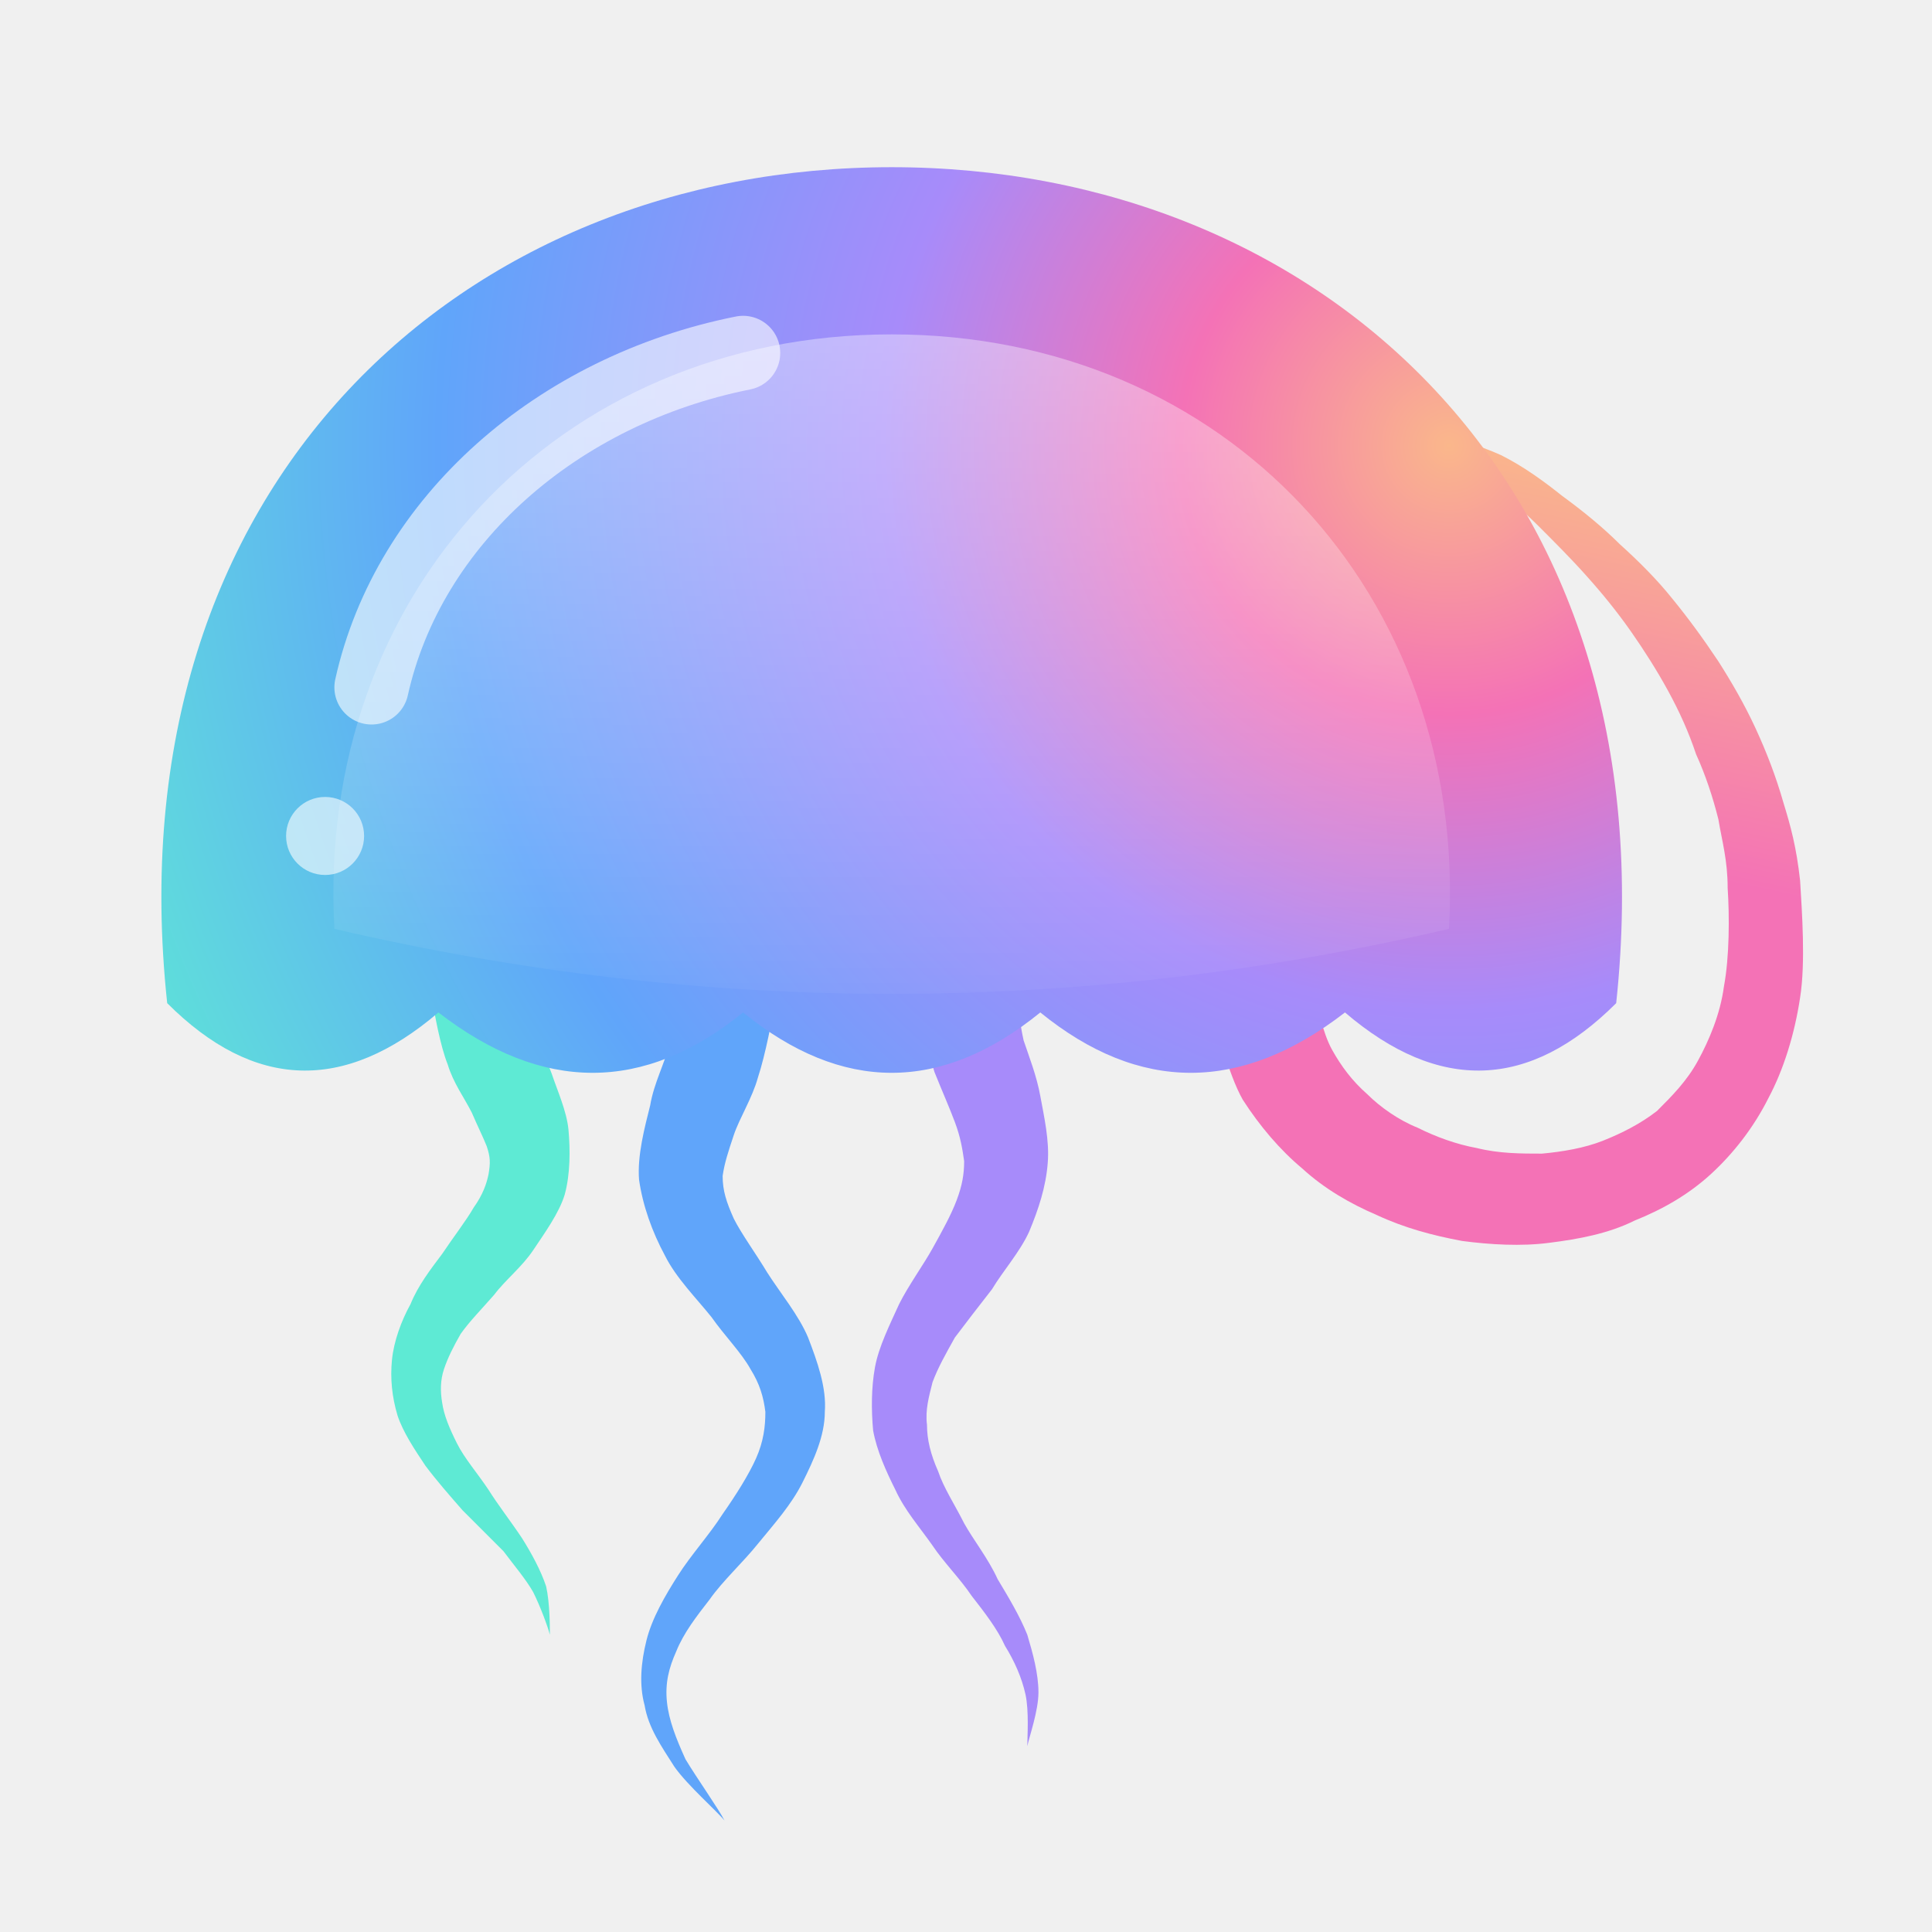
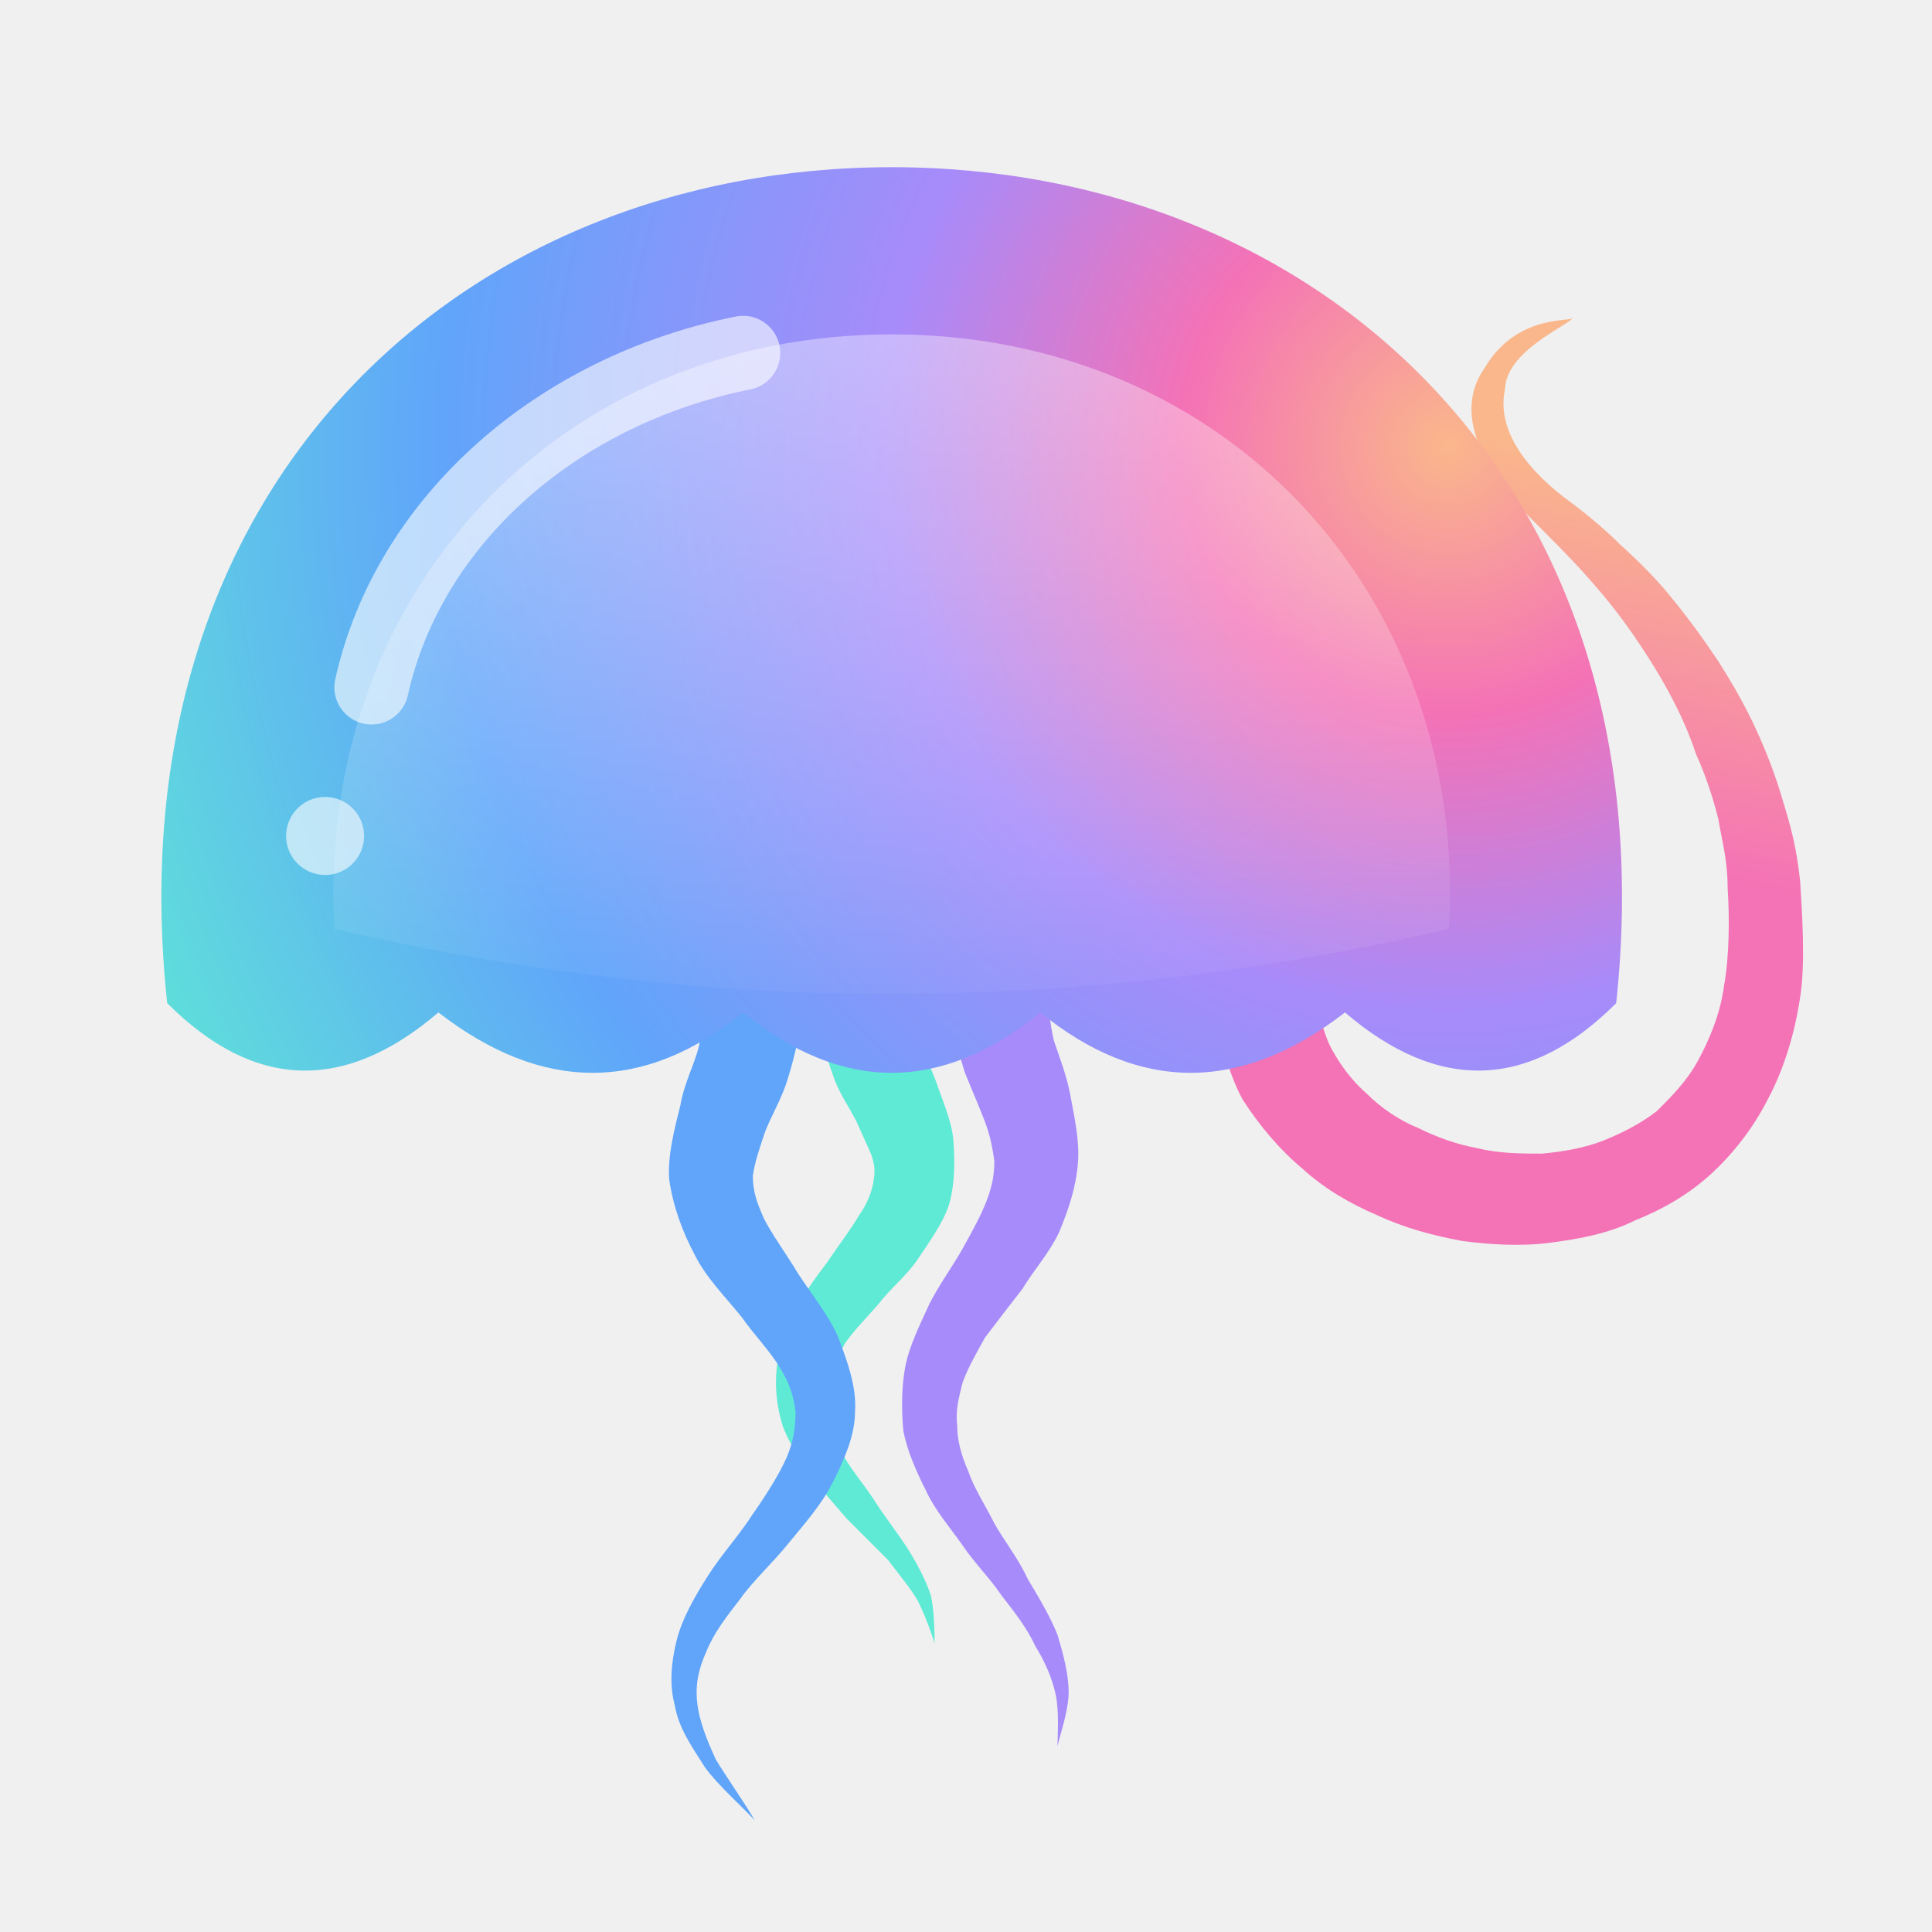
<svg xmlns="http://www.w3.org/2000/svg" viewBox="16 10 104 104" width="128" height="128">
  <defs>
    <radialGradient id="paint" gradientUnits="userSpaceOnUse" cx="94" cy="34" r="80">
      <stop offset="0" stop-color="#fab78b" />
      <stop offset="0.18" stop-color="#f472b6" />
      <stop offset="0.38" stop-color="#a78bfa" />
      <stop offset="0.68" stop-color="#60a5fa" />
      <stop offset="1" stop-color="#5eead4" />
    </radialGradient>
    <linearGradient id="brush" gradientUnits="userSpaceOnUse" x1="86" y1="70" x2="94" y2="33">
      <stop offset="0.45" stop-color="#f472b6" />
      <stop offset="1" stop-color="#fab78b" />
    </linearGradient>
    <linearGradient id="gloss" x1="0" y1="0" x2="0" y2="1">
      <stop offset="0" stop-color="#fff" stop-opacity=".38" />
      <stop offset="1" stop-color="#fff" stop-opacity=".04" />
    </linearGradient>
  </defs>
-   <path d="M39.3 64.0C39.4 64.6 39.7 66.3 40.1 67.3C40.4 68.3 41.0 69.1 41.4 69.9C41.7 70.6 42.0 71.2 42.2 71.7C42.4 72.3 42.4 72.6 42.3 73.2C42.2 73.7 42.0 74.3 41.5 75.0C41.1 75.7 40.4 76.6 39.8 77.5C39.2 78.3 38.5 79.2 38.1 80.2C37.6 81.1 37.2 82.2 37.1 83.2C37.0 84.2 37.1 85.2 37.4 86.2C37.7 87.1 38.3 88.0 38.9 88.9C39.5 89.7 40.2 90.5 40.9 91.3C41.6 92.0 42.4 92.8 43.1 93.5C43.7 94.3 44.3 95.0 44.7 95.7C45.1 96.5 45.5 97.6 45.6 98.0C45.6 97.6 45.6 96.3 45.4 95.4C45.1 94.5 44.6 93.6 44.1 92.8C43.5 91.9 42.8 91.0 42.3 90.2C41.7 89.3 41.0 88.5 40.6 87.7C40.2 86.9 39.9 86.2 39.8 85.5C39.7 84.9 39.7 84.3 39.9 83.7C40.1 83.1 40.4 82.5 40.8 81.8C41.3 81.1 41.9 80.5 42.6 79.7C43.2 78.9 44.1 78.2 44.7 77.3C45.3 76.4 46.1 75.3 46.4 74.3C46.7 73.2 46.7 71.9 46.6 70.8C46.5 69.8 46.0 68.7 45.7 67.8C45.4 67.0 45.0 66.2 44.9 65.6C44.7 64.9 44.7 64.3 44.7 64.0Z" fill="#5eead4" />
-   <path d="M52.3 64.0C52.3 64.4 52.2 65.4 52.0 66.3C51.8 67.2 51.2 68.3 51.0 69.5C50.7 70.7 50.3 72.2 50.4 73.5C50.6 74.9 51.1 76.3 51.8 77.6C52.4 78.8 53.5 79.9 54.3 80.9C55.0 81.9 55.9 82.8 56.4 83.7C56.9 84.5 57.1 85.2 57.2 86.0C57.2 86.8 57.1 87.6 56.7 88.5C56.3 89.4 55.6 90.5 54.9 91.5C54.2 92.6 53.2 93.7 52.5 94.8C51.8 95.9 51.1 97.1 50.8 98.3C50.5 99.5 50.4 100.7 50.7 101.8C50.9 103.0 51.6 104.0 52.3 105.1C53.0 106.1 54.6 107.5 55.0 108.0C54.7 107.4 53.5 105.7 52.9 104.7C52.4 103.6 52.0 102.6 51.9 101.6C51.8 100.6 52.0 99.8 52.4 98.9C52.8 97.9 53.5 97.0 54.2 96.1C54.9 95.1 56.0 94.1 56.8 93.1C57.7 92.0 58.6 91.0 59.2 89.8C59.8 88.6 60.4 87.3 60.4 86.0C60.5 84.7 60.0 83.3 59.5 82.0C59.0 80.8 58.0 79.6 57.3 78.5C56.7 77.5 55.9 76.4 55.5 75.6C55.1 74.7 54.9 74.1 54.9 73.3C55.0 72.6 55.2 72.0 55.5 71.1C55.8 70.2 56.5 69.1 56.8 68.0C57.2 66.8 57.6 64.7 57.7 64.0Z" fill="#60a5fa" />
-   <path d="M65.3 64.3C65.5 64.9 66.0 66.7 66.3 67.7C66.7 68.7 67.1 69.6 67.4 70.4C67.7 71.2 67.8 71.8 67.9 72.5C67.9 73.2 67.8 73.8 67.5 74.6C67.2 75.4 66.7 76.3 66.2 77.2C65.7 78.1 64.9 79.2 64.4 80.2C63.9 81.3 63.3 82.5 63.1 83.6C62.9 84.7 62.9 85.9 63.0 87.0C63.2 88.1 63.7 89.2 64.2 90.2C64.7 91.3 65.5 92.2 66.2 93.2C66.8 94.1 67.7 95.0 68.3 95.9C69.0 96.8 69.7 97.7 70.1 98.6C70.6 99.4 71.0 100.3 71.2 101.2C71.4 102.1 71.3 103.5 71.3 104.0C71.4 103.5 71.9 102.1 71.9 101.1C71.9 100.1 71.6 99.0 71.3 98.0C70.9 97.0 70.3 96.0 69.7 95.0C69.2 93.9 68.4 92.9 67.9 92.0C67.4 91.0 66.8 90.1 66.5 89.2C66.1 88.3 65.9 87.5 65.9 86.7C65.8 85.9 66.0 85.2 66.2 84.4C66.5 83.6 66.9 82.9 67.4 82.0C68.0 81.2 68.7 80.3 69.4 79.4C70.0 78.4 70.9 77.4 71.4 76.3C71.9 75.1 72.3 73.9 72.4 72.6C72.5 71.4 72.2 70.1 72.0 69.0C71.8 67.9 71.4 66.9 71.1 66.0C70.9 65.1 70.8 64.1 70.7 63.7Z" fill="#a78bfa" />
-   <path d="M81.2 64.4C81.5 65.2 82.1 67.8 82.9 69.2C83.8 70.6 84.9 71.9 86.1 72.9C87.3 74.0 88.7 74.8 90.1 75.4C91.6 76.1 93.1 76.5 94.7 76.8C96.2 77.0 97.9 77.1 99.4 76.9C101.0 76.7 102.6 76.4 104.0 75.7C105.5 75.1 106.9 74.3 108.1 73.2C109.3 72.1 110.4 70.7 111.2 69.1C112.0 67.6 112.6 65.7 112.9 63.7C113.2 61.8 113.0 59.1 112.9 57.4C112.7 55.6 112.4 54.5 112.0 53.2C111.6 51.8 111.1 50.5 110.5 49.2C109.9 47.9 109.2 46.7 108.5 45.6C107.7 44.4 106.9 43.3 106.0 42.2C105.2 41.2 104.2 40.2 103.2 39.3C102.3 38.4 101.2 37.5 100.1 36.7C99.1 35.9 98.0 35.1 96.8 34.5C95.7 34.0 93.8 33.4 93.2 33.2C93.7 33.6 95.0 34.9 96.0 35.8C96.9 36.6 97.9 37.4 98.8 38.3C99.7 39.2 100.6 40.1 101.4 41.0C102.3 42.0 103.1 43.0 103.8 44.0C104.5 45.0 105.2 46.1 105.8 47.2C106.4 48.3 106.9 49.4 107.3 50.6C107.8 51.7 108.2 52.9 108.5 54.1C108.7 55.3 109.0 56.3 109.0 57.8C109.1 59.3 109.1 61.5 108.8 63.1C108.6 64.6 108.0 66.0 107.4 67.1C106.8 68.2 106.0 69.0 105.2 69.8C104.3 70.5 103.3 71.0 102.3 71.4C101.3 71.8 100.1 72.0 99.0 72.1C97.9 72.1 96.7 72.1 95.5 71.8C94.4 71.6 93.3 71.2 92.3 70.7C91.3 70.3 90.3 69.6 89.6 68.9C88.8 68.2 88.2 67.4 87.7 66.5C87.2 65.6 86.9 64.1 86.8 63.6Z" fill="url(#brush)" />
+   <path d="m 60.008,64.477 c 0.1,0.6 0.4,2.3 0.8,3.3 0.3,1 0.9,1.8 1.3,2.6 0.3,0.7 0.6,1.3 0.8,1.8 0.2,0.6 0.2,0.9 0.1,1.5 -0.1,0.5 -0.3,1.1 -0.8,1.8 -0.4,0.7 -1.1,1.6 -1.7,2.5 -0.6,0.8 -1.3,1.7 -1.7,2.7 -0.5,0.9 -0.9,2 -1,3 -0.1,1 0,2 0.3,3 0.3,0.9 0.9,1.8 1.5,2.7 0.6,0.8 1.3,1.6 2,2.4 0.7,0.7 1.5,1.5 2.2,2.2 0.6,0.8 1.2,1.5 1.6,2.2 0.4,0.8 0.8,1.9 0.9,2.3 0,-0.4 0,-1.7 -0.2,-2.6 -0.3,-0.9 -0.8,-1.8 -1.3,-2.6 -0.6,-0.9 -1.3,-1.8 -1.8,-2.6 -0.6,-0.9 -1.3,-1.7 -1.7,-2.5 -0.4,-0.8 -0.7,-1.5 -0.8,-2.2 -0.1,-0.6 -0.1,-1.2 0.1,-1.8 0.2,-0.6 0.5,-1.2 0.9,-1.9 0.5,-0.7 1.1,-1.3 1.8,-2.1 0.6,-0.8 1.5,-1.5 2.1,-2.4 0.6,-0.9 1.4,-2 1.7,-3 0.3,-1.1 0.3,-2.4 0.2,-3.5 -0.1,-1 -0.6,-2.1 -0.9,-3 -0.3,-0.8 -0.7,-1.6 -0.8,-2.2 -0.2,-0.7 -0.2,-1.3 -0.2,-1.6 z" fill="#5eead4" />
+   <path d="m 53.925,64 c 0,0.4 -0.1,1.4 -0.3,2.3 -0.2,0.9 -0.8,2 -1,3.2 -0.3,1.2 -0.7,2.7 -0.6,4 0.2,1.4 0.7,2.8 1.4,4.1 0.6,1.2 1.7,2.3 2.5,3.3 0.7,1 1.6,1.9 2.1,2.8 0.5,0.8 0.7,1.5 0.8,2.3 0,0.8 -0.1,1.6 -0.5,2.5 -0.4,0.9 -1.1,2 -1.8,3 -0.7,1.1 -1.7,2.2 -2.4,3.3 -0.7,1.1 -1.4,2.3 -1.7,3.5 -0.3,1.2 -0.4,2.4 -0.1,3.5 0.2,1.2 0.9,2.2 1.6,3.3 0.7,1 2.3,2.4 2.7,2.9 -0.3,-0.6 -1.5,-2.3 -2.1,-3.3 -0.5,-1.1 -0.9,-2.1 -1,-3.1 -0.1,-1 0.1,-1.8 0.5,-2.7 0.4,-1 1.1,-1.9 1.8,-2.8 0.7,-1 1.8,-2 2.6,-3 0.9,-1.1 1.8,-2.1 2.4,-3.3 0.6,-1.2 1.2,-2.5 1.2,-3.8 0.1,-1.3 -0.4,-2.7 -0.9,-4 -0.5,-1.2 -1.5,-2.4 -2.2,-3.5 -0.6,-1 -1.4,-2.1 -1.8,-2.9 -0.4,-0.9 -0.6,-1.5 -0.6,-2.3 0.1,-0.7 0.3,-1.3 0.6,-2.2 0.3,-0.9 1,-2 1.3,-3.1 0.4,-1.2 0.8,-3.3 0.9,-4 z" fill="#60a5fa" />
+   <path d="m 66.925,64.3 c 0.2,0.6 0.7,2.4 1,3.4 0.4,1 0.8,1.9 1.1,2.7 0.3,0.8 0.4,1.4 0.5,2.1 0,0.7 -0.1,1.3 -0.4,2.1 -0.3,0.8 -0.8,1.7 -1.3,2.6 -0.5,0.9 -1.3,2 -1.8,3 -0.5,1.1 -1.1,2.3 -1.3,3.4 -0.2,1.1 -0.2,2.3 -0.1,3.4 0.2,1.1 0.7,2.2 1.2,3.2 0.5,1.1 1.3,2 2,3 0.6,0.9 1.5,1.8 2.1,2.7 0.7,0.9 1.4,1.8 1.8,2.7 0.5,0.8 0.9,1.7 1.1,2.6 0.2,0.9 0.1,2.3 0.1,2.8 0.1,-0.5 0.6,-1.9 0.6,-2.9 0,-1 -0.3,-2.1 -0.6,-3.1 -0.4,-1 -1,-2 -1.6,-3 -0.5,-1.1 -1.3,-2.1 -1.8,-3 -0.5,-1 -1.1,-1.9 -1.4,-2.8 -0.4,-0.9 -0.6,-1.7 -0.6,-2.5 -0.1,-0.8 0.1,-1.5 0.3,-2.3 0.3,-0.8 0.7,-1.5 1.2,-2.4 0.6,-0.8 1.3,-1.7 2,-2.6 0.6,-1 1.5,-2 2,-3.1 0.5,-1.2 0.9,-2.4 1,-3.7 0.1,-1.2 -0.2,-2.5 -0.4,-3.6 -0.2,-1.1 -0.6,-2.1 -0.9,-3 -0.2,-0.9 -0.3,-1.9 -0.4,-2.3 z" fill="#a78bfa" />
+   <path d="m 81.2,64.4 c 0.3,0.8 0.9,3.4 1.7,4.8 0.9,1.4 2,2.7 3.2,3.7 1.2,1.1 2.6,1.9 4,2.5 1.5,0.7 3,1.1 4.6,1.4 1.5,0.2 3.2,0.3 4.7,0.1 1.6,-0.2 3.2,-0.5 4.6,-1.2 1.5,-0.6 2.9,-1.4 4.1,-2.5 1.2,-1.1 2.3,-2.5 3.1,-4.1 0.8,-1.5 1.4,-3.4 1.7,-5.4 0.3,-1.9 0.1,-4.6 0,-6.3 -0.2,-1.8 -0.5,-2.9 -0.9,-4.2 -0.4,-1.4 -0.9,-2.7 -1.5,-4 -0.6,-1.3 -1.3,-2.5 -2,-3.6 -0.8,-1.2 -1.6,-2.3 -2.5,-3.4 -0.8,-1 -1.8,-2 -2.8,-2.9 -0.9,-0.9 -2,-1.8 -3.1,-2.6 -1,-0.8 -3.66,-3.034 -3.089,-5.742 0.081,-2.313 4.168,-3.714 3.568,-3.914 0.5,0.4 -2.796,-0.408 -4.664,2.769 C 93.527,33.227 97.9,37.4 98.8,38.3 c 0.9,0.9 1.8,1.8 2.6,2.7 0.9,1 1.7,2 2.4,3 0.7,1 1.4,2.1 2,3.2 0.6,1.1 1.1,2.2 1.5,3.4 0.5,1.1 0.9,2.3 1.2,3.5 0.2,1.2 0.5,2.2 0.5,3.7 0.1,1.5 0.1,3.7 -0.2,5.3 -0.2,1.5 -0.8,2.9 -1.4,4 -0.6,1.1 -1.4,1.9 -2.2,2.7 -0.9,0.7 -1.9,1.2 -2.9,1.6 -1,0.4 -2.2,0.6 -3.3,0.7 -1.1,0 -2.3,0 -3.5,-0.3 -1.1,-0.2 -2.2,-0.6 -3.2,-1.1 -1,-0.4 -2,-1.1 -2.7,-1.8 -0.8,-0.7 -1.4,-1.5 -1.9,-2.4 -0.5,-0.9 -0.8,-2.4 -0.9,-2.9 z" fill="url(#brush)" />
  <path d="M25 64 C22 36 41 19 64 19 C87 19 106 36 103 64 Q96 71 88.4 64.5 Q80 71 72 64.5 Q64 71 56 64.5 Q48 71 39.6 64.5 Q32 71 25 64 Z" fill="url(#paint)" />
  <path d="M34 60 C33 42 46 28 64 28 C82 28 95 42 94 60 Q64 67 34 60 Z" fill="url(#gloss)" />
  <path d="M36 47 C38 38 46 31 56 29" fill="none" stroke="#fff" stroke-opacity=".6" stroke-width="4" stroke-linecap="round" />
  <circle cx="33.5" cy="55" r="2.1" fill="#fff" fill-opacity=".6" />
</svg>
